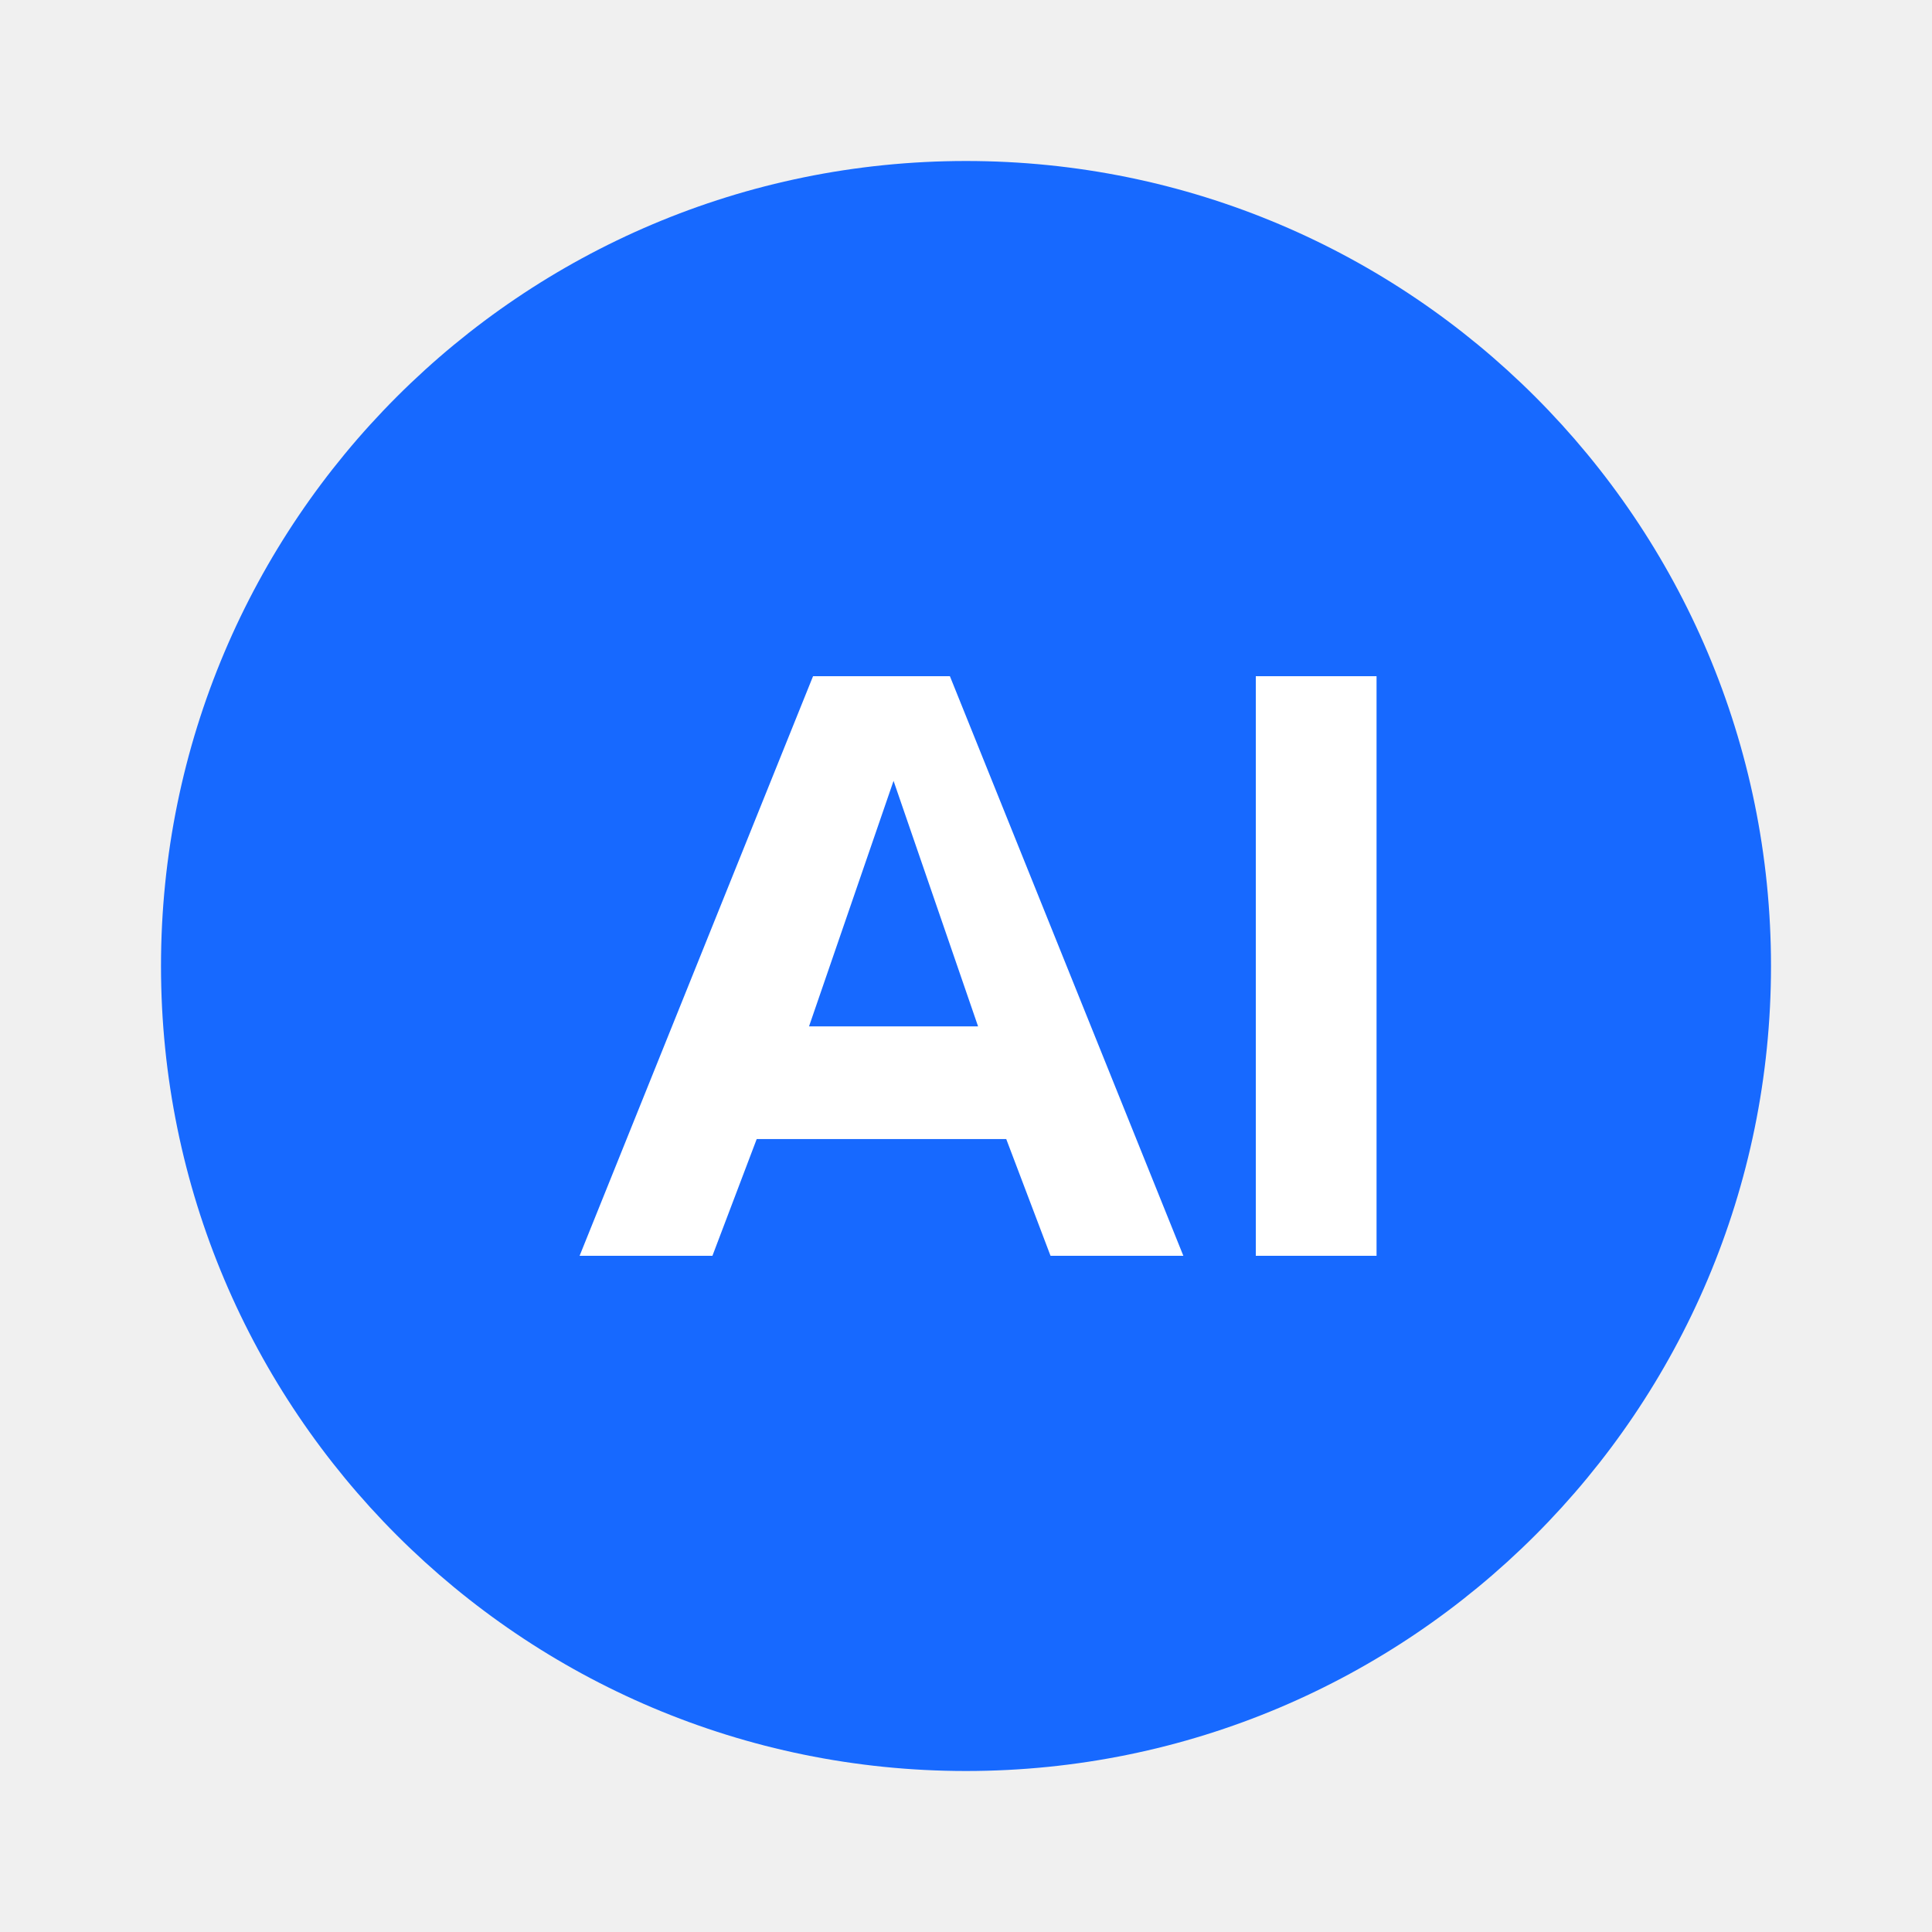
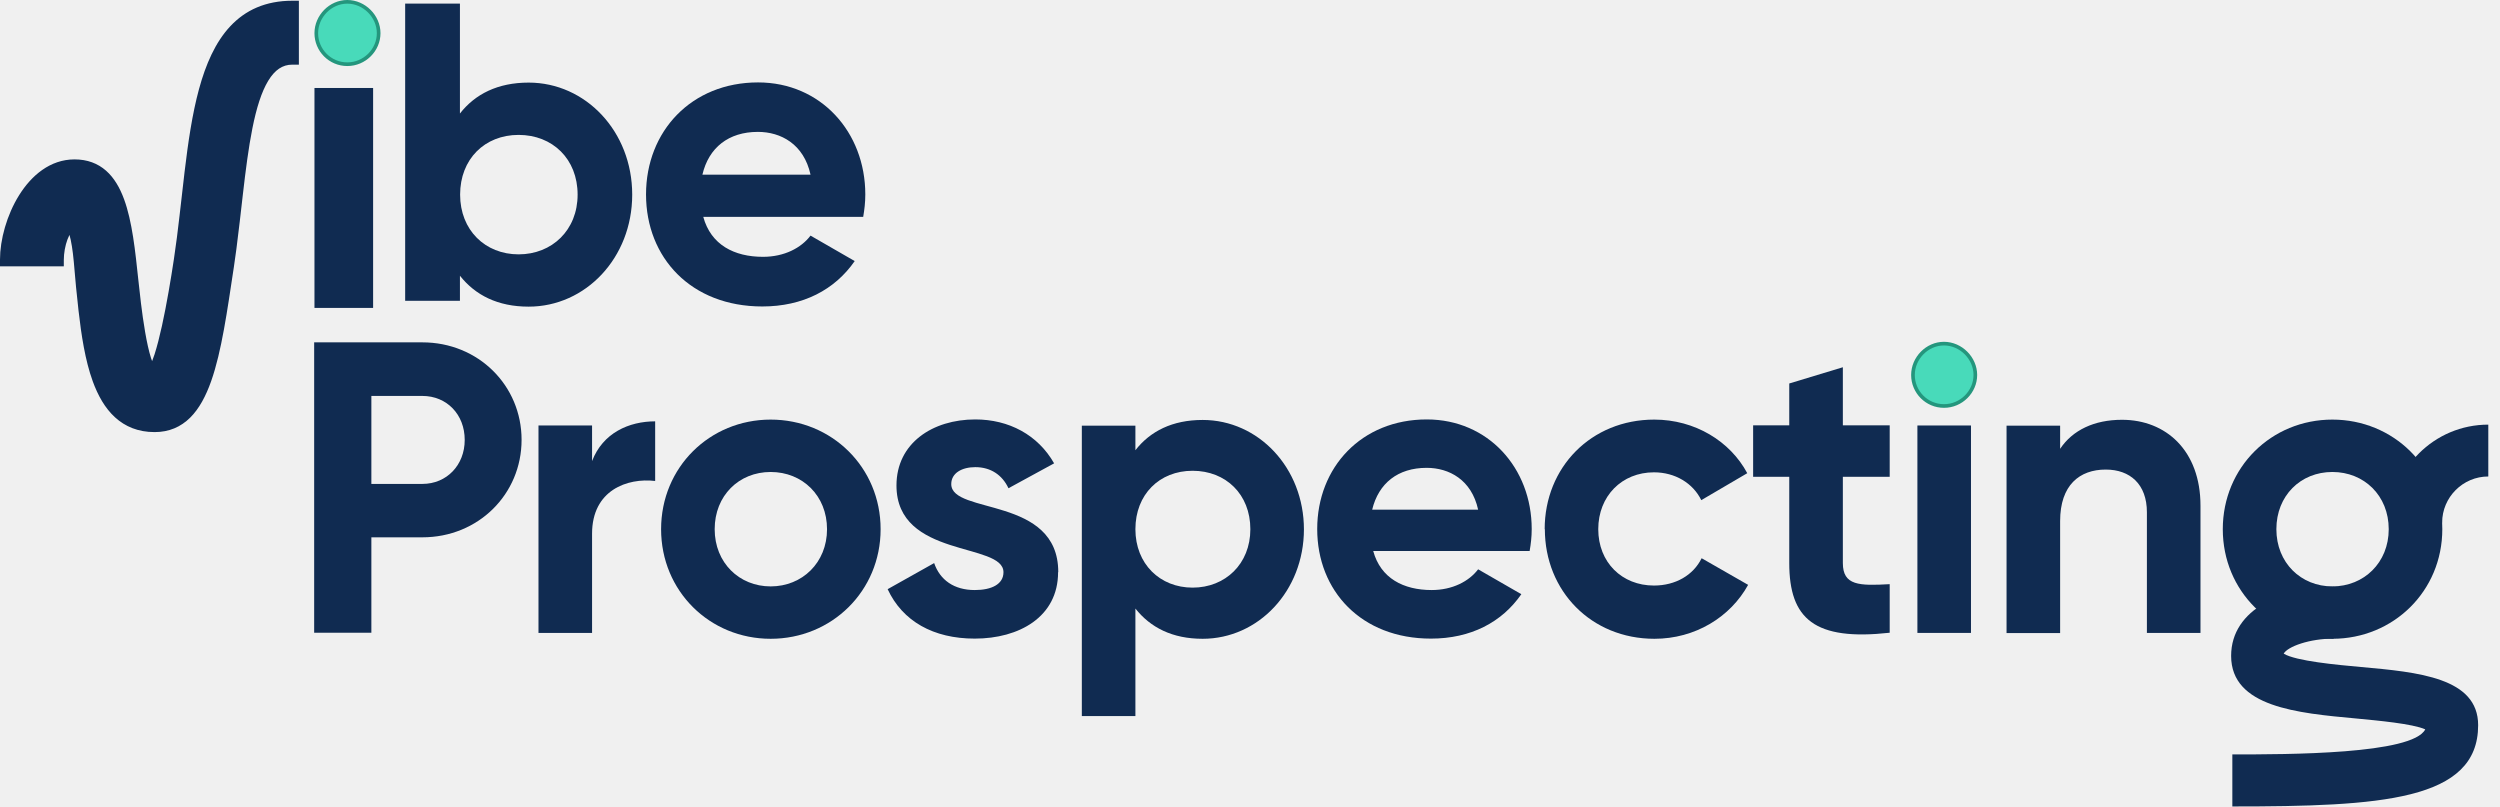
- <svg xmlns="http://www.w3.org/2000/svg" fill="#1769FF" role="img" viewBox="0 0 24 24">
-   <circle cx="12" cy="12" r="10" />
-   <path fill="#FFFFFF" d="M7.2 15.6L10.1 8.4h1.7l2.9 7.2h-1.65l-.55-1.45H9.4l-.55 1.45H7.2zm2.85-2.85h2.1L11.1 9.7l-1.05 3.05zM15.6 15.6V8.4h1.5v7.2h-1.5z" />
+ <svg xmlns="http://www.w3.org/2000/svg" width="155" height="50" viewBox="0 0 155 50" fill="none">
+   <path d="M18.328 0.248V3.805H18.126C17.427 3.805 16.891 4.188 16.457 4.902C16.019 5.623 15.702 6.659 15.453 7.9C15.205 9.138 15.026 10.559 14.855 12.043C14.726 13.153 14.603 14.297 14.455 15.418L14.299 16.529C13.886 19.256 13.541 21.752 12.902 23.562C12.581 24.469 12.18 25.224 11.645 25.753C11.103 26.289 10.429 26.587 9.591 26.587H9.581C8.622 26.587 7.864 26.269 7.268 25.725C6.677 25.186 6.255 24.433 5.942 23.576C5.476 22.294 5.242 20.742 5.07 19.236L4.914 17.758C4.882 17.464 4.856 17.124 4.826 16.771C4.797 16.416 4.764 16.047 4.721 15.688C4.646 15.073 4.539 14.516 4.373 14.127C4.334 14.164 4.294 14.21 4.254 14.265C4.158 14.398 4.07 14.573 3.994 14.775C3.843 15.179 3.754 15.671 3.754 16.109V16.311H0.202V16.109C0.202 14.899 0.61 13.406 1.355 12.213C2.098 11.021 3.206 10.085 4.621 10.085C5.37 10.085 5.968 10.318 6.442 10.735C6.911 11.148 7.246 11.729 7.497 12.409C7.997 13.762 8.184 15.571 8.377 17.39C8.451 18.075 8.589 19.413 8.8 20.63C8.906 21.24 9.028 21.812 9.168 22.254C9.238 22.476 9.311 22.659 9.384 22.794C9.401 22.826 9.417 22.853 9.433 22.878C9.542 22.679 9.658 22.392 9.776 22.029C9.936 21.529 10.093 20.912 10.241 20.238C10.537 18.89 10.796 17.332 10.985 16.079V16.078C11.251 14.322 11.429 12.473 11.646 10.668C11.861 8.869 12.115 7.119 12.531 5.586C12.947 4.056 13.532 2.722 14.423 1.769C15.321 0.808 16.519 0.248 18.126 0.248H18.328Z" fill="#102B51" stroke="#102B51" stroke-width="0.405" />
+   <path d="M19.497 5.455H23.133V19.091H19.497V5.455Z" fill="#102B51" />
+   <path d="M39.197 12.067C39.197 15.989 36.305 19.012 32.777 19.012C30.86 19.012 29.469 18.3 28.516 17.095V18.651H25.12V0.224H28.516V7.038C29.458 5.833 30.86 5.121 32.777 5.121C36.305 5.121 39.197 8.145 39.197 12.067ZM35.812 12.067C35.812 9.854 34.256 8.364 32.153 8.364C30.05 8.364 28.527 9.865 28.527 12.067C28.527 14.269 30.082 15.77 32.153 15.77C34.224 15.77 35.812 14.269 35.812 12.067Z" fill="#102B51" />
+   <path d="M47.306 15.923C48.621 15.923 49.673 15.375 50.253 14.608L52.992 16.186C51.754 17.971 49.782 19.001 47.263 19.001C42.848 19.001 40.054 15.977 40.054 12.056C40.054 8.134 42.87 5.11 47 5.11C50.889 5.11 53.649 8.188 53.649 12.056C53.649 12.559 53.595 12.998 53.518 13.447H43.603C44.075 15.178 45.521 15.923 47.306 15.923ZM50.253 10.829C49.837 8.933 48.413 8.177 46.989 8.177C45.17 8.177 43.943 9.152 43.549 10.829H50.253Z" fill="#102B51" />
+   <path d="M32.338 27.27C32.338 30.635 29.659 33.314 26.186 33.314H23.025V39.23H19.478V21.226H26.186C29.659 21.226 32.338 23.905 32.338 27.27ZM28.812 27.27C28.812 25.705 27.708 24.548 26.186 24.548H23.025V30.003H26.186C27.708 30.003 28.812 28.824 28.812 27.281V27.27Z" fill="#102B51" />
+   <path d="M40.62 26.112V29.82C38.894 29.616 36.708 30.388 36.708 33.089V39.24H33.386V26.38H36.708V28.588C37.372 26.841 39.001 26.123 40.62 26.123V26.112Z" fill="#102B51" />
+   <path d="M40.988 32.81C40.988 28.973 43.999 26.015 47.782 26.015C51.565 26.015 54.598 28.973 54.598 32.81C54.598 36.647 51.565 39.605 47.782 39.605C43.999 39.605 40.988 36.647 40.988 32.81ZM51.276 32.81C51.276 30.731 49.754 29.263 47.782 29.263C45.81 29.263 44.31 30.731 44.31 32.81C44.31 34.889 45.832 36.357 47.782 36.357C49.733 36.357 51.276 34.889 51.276 32.81Z" fill="#102B51" />
+   <path d="M65.601 35.479C65.601 38.255 63.179 39.594 60.435 39.594C57.863 39.594 55.956 38.512 55.034 36.529L57.917 34.911C58.281 35.961 59.15 36.583 60.435 36.583C61.486 36.583 62.215 36.218 62.215 35.479C62.215 33.604 55.581 34.632 55.581 30.099C55.581 27.474 57.821 26.005 60.468 26.005C62.547 26.005 64.347 26.959 65.355 28.727L62.525 30.271C62.139 29.445 61.422 28.963 60.468 28.963C59.642 28.963 58.978 29.328 58.978 30.013C58.978 31.921 65.612 30.732 65.612 35.468L65.601 35.479Z" fill="#102B51" />
+   <path d="M80.844 32.81C80.844 36.647 78.014 39.605 74.564 39.605C72.688 39.605 71.327 38.908 70.395 37.73V44.395H67.073V26.391H70.395V27.913C71.316 26.734 72.688 26.037 74.564 26.037C78.014 26.037 80.844 28.995 80.844 32.832V32.81ZM77.522 32.81C77.522 30.646 76 29.188 73.942 29.188C71.884 29.188 70.395 30.656 70.395 32.81C70.395 34.965 71.917 36.433 73.942 36.433C75.968 36.433 77.522 34.965 77.522 32.81Z" fill="#102B51" />
+   <path d="M88.761 36.583C90.047 36.583 91.076 36.047 91.644 35.297L94.323 36.84C93.112 38.587 91.183 39.594 88.719 39.594C84.4 39.594 81.667 36.636 81.667 32.8C81.667 28.963 84.421 26.005 88.461 26.005C92.266 26.005 94.966 29.017 94.966 32.8C94.966 33.293 94.913 33.721 94.838 34.161H85.139C85.6 35.854 87.014 36.583 88.772 36.583H88.761ZM91.644 31.599C91.237 29.745 89.844 29.006 88.451 29.006C86.672 29.006 85.471 29.96 85.075 31.599H91.633H91.644Z" fill="#102B51" />
+   <path d="M95.77 32.81C95.77 28.973 98.653 26.015 102.565 26.015C105.083 26.015 107.269 27.355 108.33 29.338L105.48 31.009C104.965 29.959 103.861 29.284 102.543 29.284C100.561 29.284 99.092 30.752 99.092 32.81C99.092 34.868 100.561 36.304 102.543 36.304C103.883 36.304 104.987 35.661 105.501 34.61L108.384 36.261C107.28 38.265 105.094 39.605 102.575 39.605C98.664 39.605 95.781 36.647 95.781 32.81H95.77Z" fill="#102B51" />
+   <path d="M114.257 29.563V34.911C114.257 36.304 115.264 36.326 117.161 36.218V39.23C112.51 39.744 110.934 38.383 110.934 34.911V29.563H108.694V26.37H110.934V23.776L114.257 22.769V26.37H117.161V29.563H114.257Z" fill="#102B51" />
+   <path d="M118.879 26.38H122.201V39.241H118.879V26.38Z" fill="#102B51" />
+   <path d="M120.526 21.305C121.578 21.305 122.471 22.207 122.471 23.249C122.471 24.29 121.6 25.172 120.526 25.172C119.454 25.172 118.604 24.301 118.604 23.249C118.604 22.206 119.477 21.305 120.526 21.305Z" fill="#48DABA" stroke="#24967D" stroke-width="0.227" />
+   <path d="M21.532 0.113C22.584 0.113 23.477 1.016 23.477 2.058C23.477 3.098 22.606 3.981 21.532 3.981C20.46 3.981 19.61 3.11 19.61 2.058C19.61 1.015 20.483 0.113 21.532 0.113Z" fill="#48DABA" stroke="#24967D" stroke-width="0.227" />
+   <path d="M136.43 31.342V39.241H133.108V31.76C133.108 30.014 132.057 29.113 130.557 29.113C128.939 29.113 127.728 30.067 127.728 32.307V39.252H124.406V26.391H127.728V27.827C128.499 26.67 129.839 26.027 131.564 26.027C134.287 26.027 136.43 27.934 136.43 31.353V31.342Z" fill="#102B51" />
+   <path d="M137.813 32.81C137.813 28.973 140.824 26.015 144.607 26.015C148.39 26.015 151.423 28.973 151.423 32.81C151.423 36.647 148.39 39.605 144.607 39.605C140.824 39.605 137.813 36.647 137.813 32.81ZM148.101 32.81C148.101 30.731 146.579 29.263 144.607 29.263C142.635 29.263 141.135 30.731 141.135 32.81C141.135 34.889 142.657 36.357 144.607 36.357C146.558 36.357 148.101 34.889 148.101 32.81Z" fill="#102B51" />
+   <path d="M138.405 49.989V46.774C141.824 46.774 149.583 46.774 150.366 45.22C149.573 44.867 147.408 44.674 146.068 44.545C142.446 44.213 138.33 43.838 138.33 40.666C138.33 37.719 141.631 36.379 144.696 36.379V39.594C143.185 39.594 141.835 40.087 141.588 40.526C142.339 40.987 144.921 41.223 146.357 41.352C149.937 41.673 153.645 42.016 153.645 44.963C153.645 49.647 147.611 50 138.405 50V49.989Z" fill="#102B51" />
+   <path d="M151.413 32.403H148.198C148.198 29.049 150.92 26.327 154.275 26.327V29.542C152.699 29.542 151.413 30.828 151.413 32.403Z" fill="#102B51" />
</svg>
